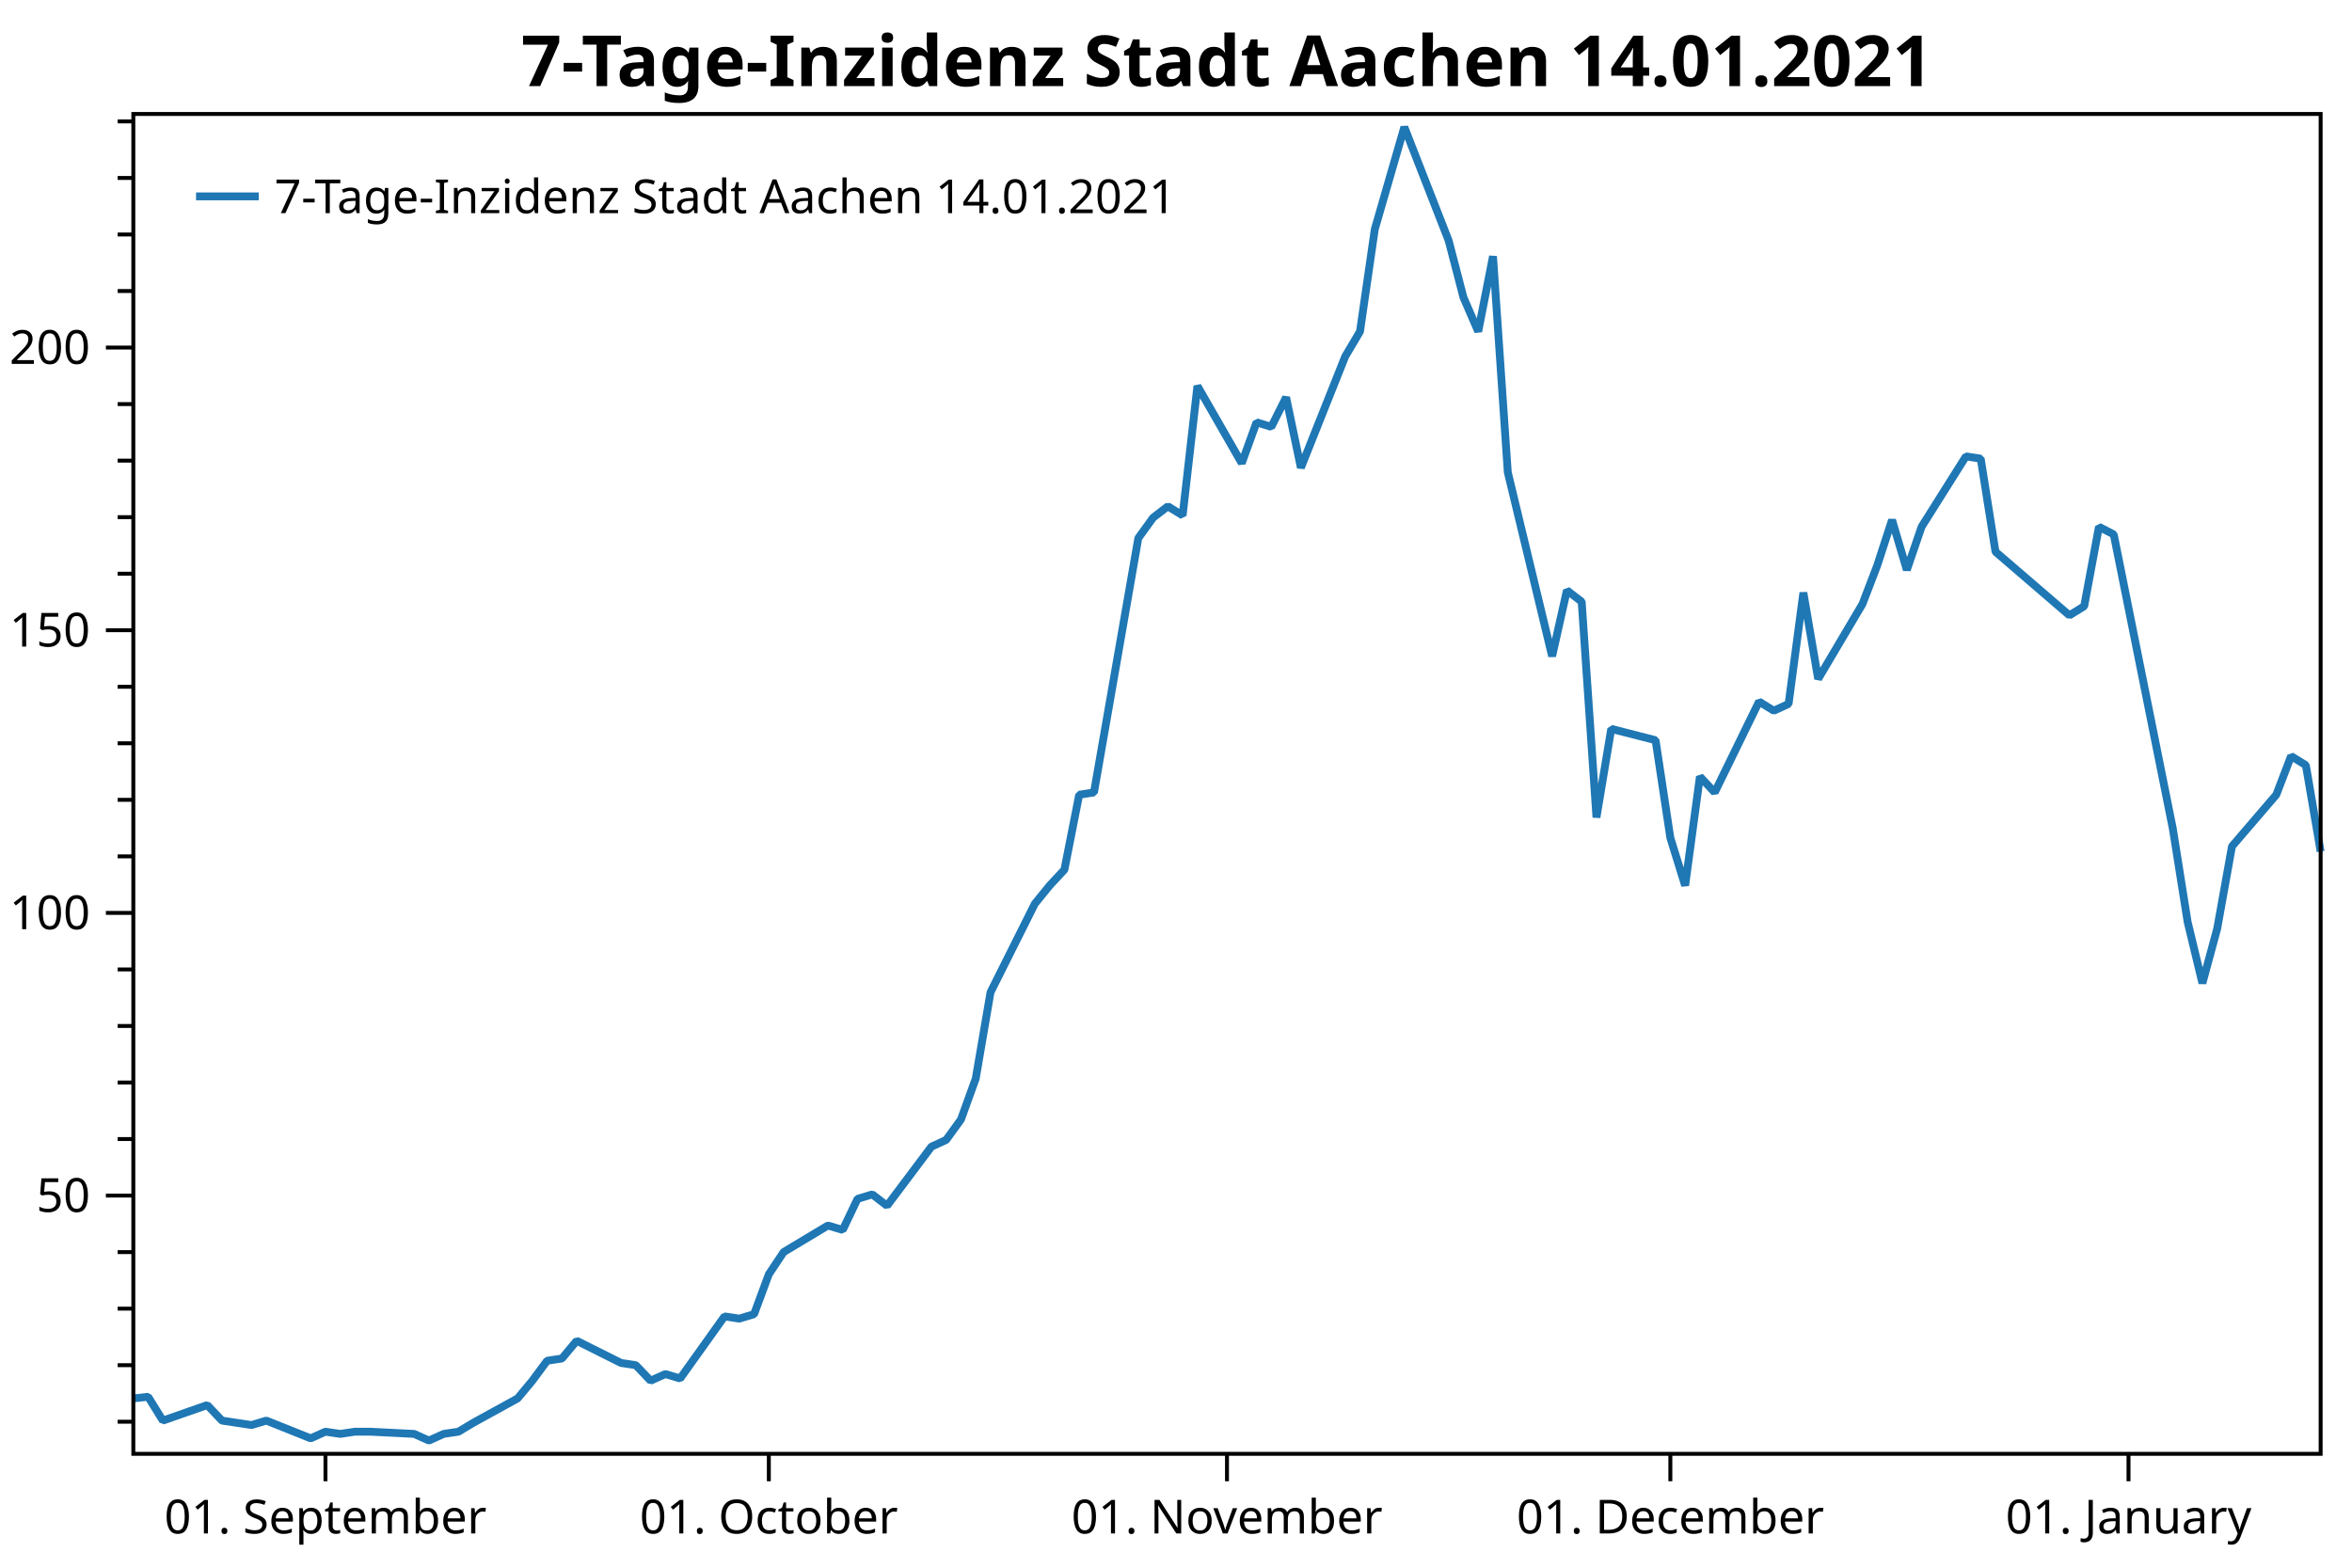
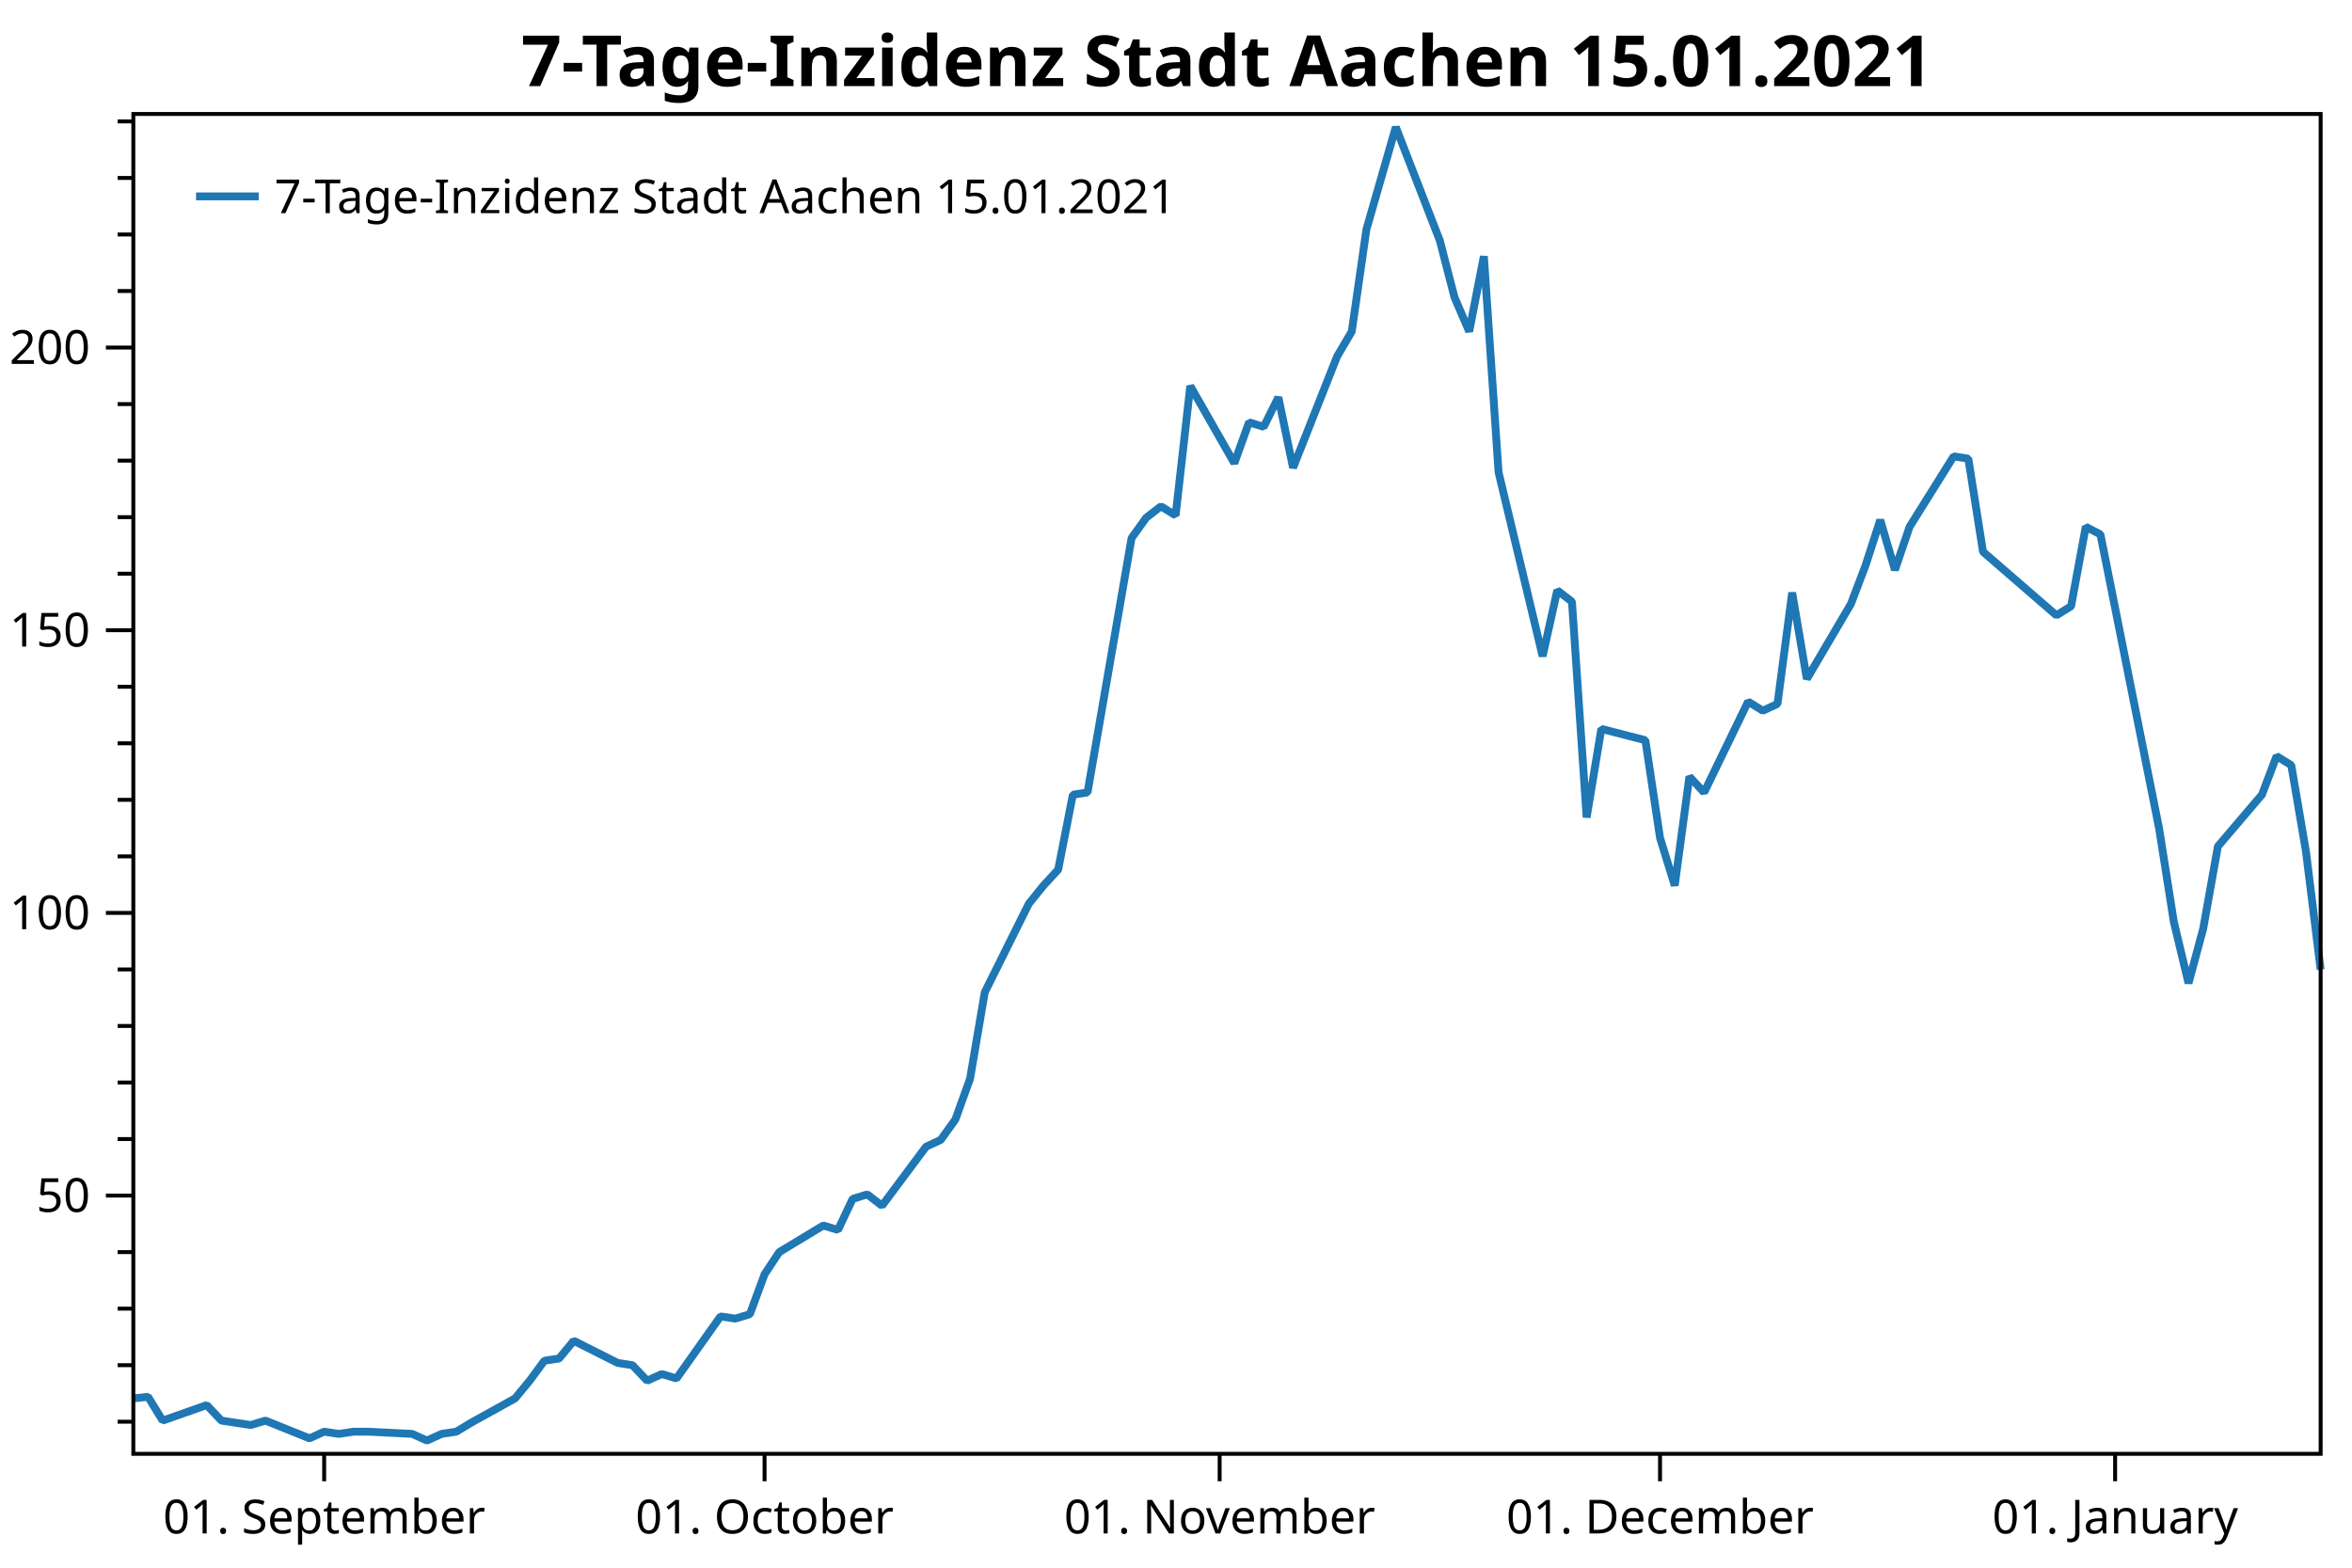
<svg xmlns="http://www.w3.org/2000/svg" width="600" height="400" version="1.1">
  <rect x="0" y="0" width="600" height="400" style="fill:rgb(255,255,255);stroke:none;" />
  <polyline points="34.012,362.754 30.012,362.754" style="fill:none;stroke:black;stroke-width:1" />
  <polyline points="34.012,348.329 30.012,348.329" style="fill:none;stroke:black;stroke-width:1" />
  <polyline points="34.012,333.904 30.012,333.904" style="fill:none;stroke:black;stroke-width:1" />
  <polyline points="34.012,319.479 30.012,319.479" style="fill:none;stroke:black;stroke-width:1" />
  <polyline points="34.012,290.629 30.012,290.629" style="fill:none;stroke:black;stroke-width:1" />
  <polyline points="34.012,276.204 30.012,276.204" style="fill:none;stroke:black;stroke-width:1" />
  <polyline points="34.012,261.779 30.012,261.779" style="fill:none;stroke:black;stroke-width:1" />
  <polyline points="34.012,247.354 30.012,247.354" style="fill:none;stroke:black;stroke-width:1" />
  <polyline points="34.012,218.504 30.012,218.504" style="fill:none;stroke:black;stroke-width:1" />
  <polyline points="34.012,204.079 30.012,204.079" style="fill:none;stroke:black;stroke-width:1" />
  <polyline points="34.012,189.654 30.012,189.654" style="fill:none;stroke:black;stroke-width:1" />
  <polyline points="34.012,175.23 30.012,175.23" style="fill:none;stroke:black;stroke-width:1" />
  <polyline points="34.012,146.38 30.012,146.38" style="fill:none;stroke:black;stroke-width:1" />
  <polyline points="34.012,131.955 30.012,131.955" style="fill:none;stroke:black;stroke-width:1" />
  <polyline points="34.012,117.53 30.012,117.53" style="fill:none;stroke:black;stroke-width:1" />
  <polyline points="34.012,103.105 30.012,103.105" style="fill:none;stroke:black;stroke-width:1" />
  <polyline points="34.012,74.255 30.012,74.255" style="fill:none;stroke:black;stroke-width:1" />
  <polyline points="34.012,59.83 30.012,59.83" style="fill:none;stroke:black;stroke-width:1" />
  <polyline points="34.012,45.405 30.012,45.405" style="fill:none;stroke:black;stroke-width:1" />
  <polyline points="34.012,30.98 30.012,30.98" style="fill:none;stroke:black;stroke-width:1" />
  <text dominant-baseline="middle" text-anchor="end" transform="translate(23.012,305.0541)" font-family="Segoe UI" font-size="12" font-weight="400" fill="black">50</text>
  <text dominant-baseline="middle" text-anchor="end" transform="translate(23.012,232.9293)" font-family="Segoe UI" font-size="12" font-weight="400" fill="black">100</text>
  <text dominant-baseline="middle" text-anchor="end" transform="translate(23.012,160.8045)" font-family="Segoe UI" font-size="12" font-weight="400" fill="black">150</text>
  <text dominant-baseline="middle" text-anchor="end" transform="translate(23.012,88.6798)" font-family="Segoe UI" font-size="12" font-weight="400" fill="black">200</text>
  <polyline points="34.012,305.054 27.012,305.054" style="fill:none;stroke:black;stroke-width:1" />
  <polyline points="34.012,232.929 27.012,232.929" style="fill:none;stroke:black;stroke-width:1" />
  <polyline points="34.012,160.804 27.012,160.804" style="fill:none;stroke:black;stroke-width:1" />
  <polyline points="34.012,88.68 27.012,88.68" style="fill:none;stroke:black;stroke-width:1" />
-   <text dominant-baseline="hanging" text-anchor="middle" transform="translate(83.0245,381.947)" font-family="Segoe UI" font-size="12" font-weight="400" fill="black">01. September</text>
-   <text dominant-baseline="hanging" text-anchor="middle" transform="translate(196.1301,381.947)" font-family="Segoe UI" font-size="12" font-weight="400" fill="black">01. October</text>
-   <text dominant-baseline="hanging" text-anchor="middle" transform="translate(313.006,381.947)" font-family="Segoe UI" font-size="12" font-weight="400" fill="black">01. November</text>
-   <text dominant-baseline="hanging" text-anchor="middle" transform="translate(426.1117,381.947)" font-family="Segoe UI" font-size="12" font-weight="400" fill="black">01. December</text>
-   <text dominant-baseline="hanging" text-anchor="middle" transform="translate(542.9875,381.947)" font-family="Segoe UI" font-size="12" font-weight="400" fill="black">01. January</text>
-   <polyline points="83.025,370.947 83.025,377.947" style="fill:none;stroke:black;stroke-width:1" />
-   <polyline points="196.13,370.947 196.13,377.947" style="fill:none;stroke:black;stroke-width:1" />
-   <polyline points="313.006,370.947 313.006,377.947" style="fill:none;stroke:black;stroke-width:1" />
-   <polyline points="426.112,370.947 426.112,377.947" style="fill:none;stroke:black;stroke-width:1" />
-   <polyline points="542.987,370.947 542.987,377.947" style="fill:none;stroke:black;stroke-width:1" />
-   <polyline points="34.012,356.814 37.782,356.39 41.552,362.471 52.863,358.511 56.633,362.471 60.403,363.037 64.174,363.602 67.944,362.471 79.254,366.997 83.025,365.299 86.795,365.865 90.565,365.299 94.335,365.299 105.646,365.865 109.416,367.562 113.186,365.865 116.956,365.299 120.726,363.037 132.037,356.814 135.807,352.289 139.577,347.197 143.347,346.632 147.118,342.106 158.428,347.763 162.198,348.329 165.969,352.289 169.739,350.592 173.509,351.723 184.82,335.884 188.59,336.45 192.36,335.318 196.13,325.136 199.9,319.479 211.211,312.691 214.981,313.822 218.751,305.903 222.522,304.753 226.292,307.65 237.602,292.585 241.372,290.847 245.143,285.632 248.913,275.203 252.683,253.185 263.993,230.589 267.764,225.953 271.534,221.897 275.304,202.777 279.074,202.197 290.385,137.304 294.155,132.089 297.925,129.192 301.695,131.51 305.466,98.483 316.776,118.183 320.546,107.754 324.317,108.913 328.087,101.38 331.857,119.342 343.168,90.951 346.938,84.578 350.708,58.504 358.248,32.431 369.559,61.401 373.329,75.886 377.099,84.578 380.869,65.385 384.64,120.501 395.95,167.433 399.72,150.63 403.49,153.527 407.261,208.571 411.031,185.974 422.341,188.871 426.112,213.786 429.882,225.953 433.652,198.142 437.422,202.197 448.733,179.021 452.503,181.339 456.273,179.601 460.043,151.209 463.814,173.227 475.124,154.107 478.894,144.257 482.664,132.668 486.435,145.416 490.205,134.407 501.515,116.445 505.286,117.024 509.056,140.78 527.907,157.004 531.677,154.686 535.447,134.407 539.217,136.362 554.298,211.468 558.068,235.224 561.838,250.868 565.609,236.962 569.379,215.958 580.689,202.777 584.46,192.927 588.23,195.245 592,217.262" style="fill:none;stroke:rgb(31,119,180);stroke-width:2;stroke-linejoin:bevel" />
-   <text dominant-baseline="hanging" text-anchor="middle" transform="translate(313.006,8)" font-family="Segoe UI" font-size="18" font-weight="700" fill="black">7-Tage-Inzidenz Stadt Aachen 14.01.2021</text>
+   <text dominant-baseline="hanging" text-anchor="middle" transform="translate(82.6955,381.947)" font-family="Segoe UI" font-size="12" font-weight="400" fill="black">01. September</text>
+   <text dominant-baseline="hanging" text-anchor="middle" transform="translate(195.0421,381.947)" font-family="Segoe UI" font-size="12" font-weight="400" fill="black">01. October</text>
+   <text dominant-baseline="hanging" text-anchor="middle" transform="translate(311.1336,381.947)" font-family="Segoe UI" font-size="12" font-weight="400" fill="black">01. November</text>
+   <text dominant-baseline="hanging" text-anchor="middle" transform="translate(423.4801,381.947)" font-family="Segoe UI" font-size="12" font-weight="400" fill="black">01. December</text>
+   <text dominant-baseline="hanging" text-anchor="middle" transform="translate(539.5716,381.947)" font-family="Segoe UI" font-size="12" font-weight="400" fill="black">01. January</text>
+   <polyline points="82.695,370.947 82.695,377.947" style="fill:none;stroke:black;stroke-width:1" />
+   <polyline points="195.042,370.947 195.042,377.947" style="fill:none;stroke:black;stroke-width:1" />
+   <polyline points="311.134,370.947 311.134,377.947" style="fill:none;stroke:black;stroke-width:1" />
+   <polyline points="423.48,370.947 423.48,377.947" style="fill:none;stroke:black;stroke-width:1" />
+   <polyline points="539.572,370.947 539.572,377.947" style="fill:none;stroke:black;stroke-width:1" />
+   <polyline points="34.012,356.814 37.757,356.39 41.502,362.471 52.736,358.511 56.481,362.471 60.226,363.037 63.971,363.602 67.716,362.471 78.951,366.997 82.695,365.299 86.44,365.865 90.185,365.299 93.93,365.299 105.165,365.865 108.91,367.562 112.655,365.865 116.4,365.299 120.144,363.037 131.379,356.814 135.124,352.289 138.869,347.197 142.614,346.632 146.359,342.106 157.593,347.763 161.338,348.329 165.083,352.289 168.828,350.592 172.573,351.723 183.807,335.884 187.552,336.45 191.297,335.318 195.042,325.136 198.787,319.479 210.022,312.691 213.767,313.822 217.511,305.903 221.256,304.753 225.001,307.65 236.236,292.585 239.981,290.847 243.726,285.632 247.47,275.203 251.215,253.185 262.45,230.589 266.195,225.953 269.94,221.897 273.685,202.777 277.43,202.197 288.664,137.304 292.409,132.089 296.154,129.192 299.899,131.51 303.644,98.483 314.878,118.183 318.623,107.754 322.368,108.913 326.113,101.38 329.858,119.342 341.093,90.951 344.837,84.578 348.582,58.504 356.072,32.431 367.307,61.401 371.052,75.886 374.797,84.578 378.541,65.385 382.286,120.501 393.521,167.433 397.266,150.63 401.011,153.527 404.756,208.571 408.501,185.974 419.735,188.871 423.48,213.786 427.225,225.953 430.97,198.142 434.715,202.197 445.949,179.021 449.694,181.339 453.439,179.601 457.184,151.209 460.929,173.227 472.164,154.107 475.909,144.257 479.653,132.668 483.398,145.416 487.143,134.407 498.378,116.445 502.123,117.024 505.868,140.78 524.592,157.004 528.337,154.686 532.082,134.407 535.827,136.362 550.806,211.468 554.551,235.224 558.296,250.868 562.041,236.962 565.786,215.958 577.02,202.777 580.765,192.927 584.51,195.245 588.255,217.262 592,247.391" style="fill:none;stroke:rgb(31,119,180);stroke-width:2;stroke-linejoin:bevel" />
+   <text dominant-baseline="hanging" text-anchor="middle" transform="translate(313.006,8)" font-family="Segoe UI" font-size="18" font-weight="700" fill="black">7-Tage-Inzidenz Stadt Aachen 15.01.2021</text>
  <polygon points="34.012,29.079 592,29.079 592,370.947 34.012,370.947" style="fill:none;stroke:black;stroke-width:1" />
  <polygon points="42.012,37.08 247.014,37.08 247.014,63.133 42.012,63.133" style="fill:none;stroke:none;" />
-   <text dominant-baseline="hanging" text-anchor="start" transform="translate(70.012,45.0795)" font-family="Segoe UI" font-size="12" font-weight="400" fill="black">7-Tage-Inzidenz Stadt Aachen 14.01.2021</text>
+   <text dominant-baseline="hanging" text-anchor="start" transform="translate(70.012,45.0795)" font-family="Segoe UI" font-size="12" font-weight="400" fill="black">7-Tage-Inzidenz Stadt Aachen 15.01.2021</text>
  <polyline points="50.012,50.106 66.012,50.106" style="fill:none;stroke:rgb(31,119,180);stroke-width:2" />
</svg>
